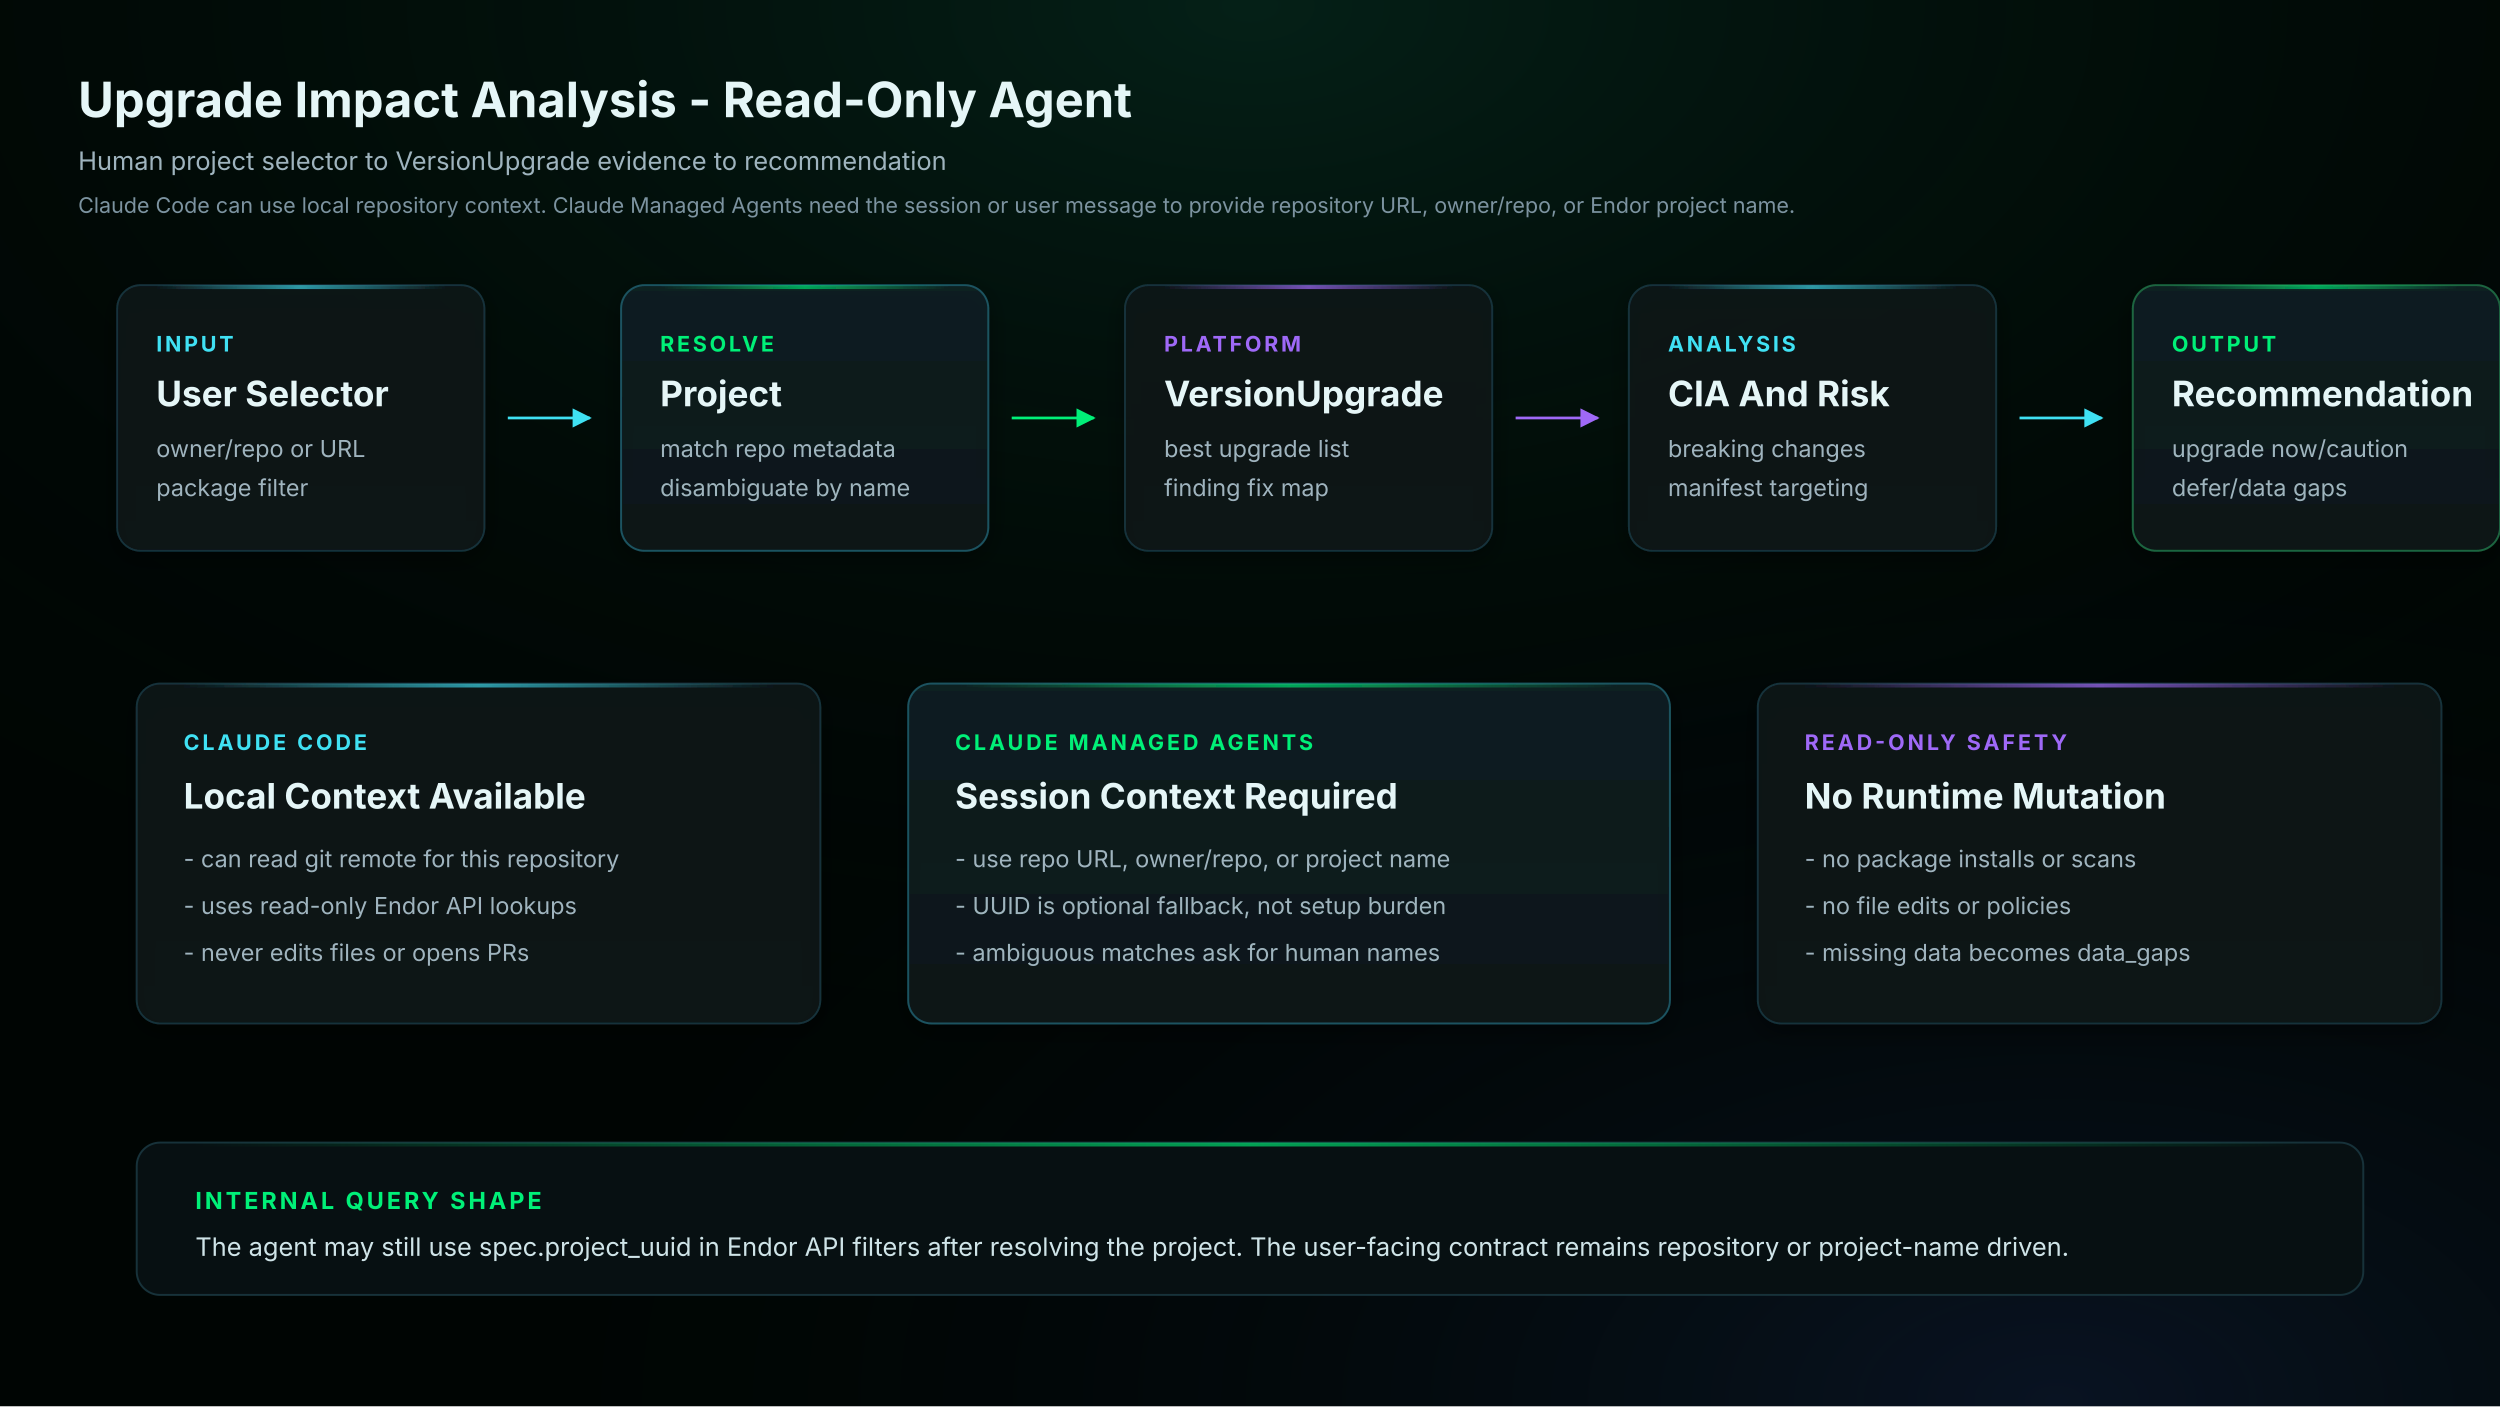
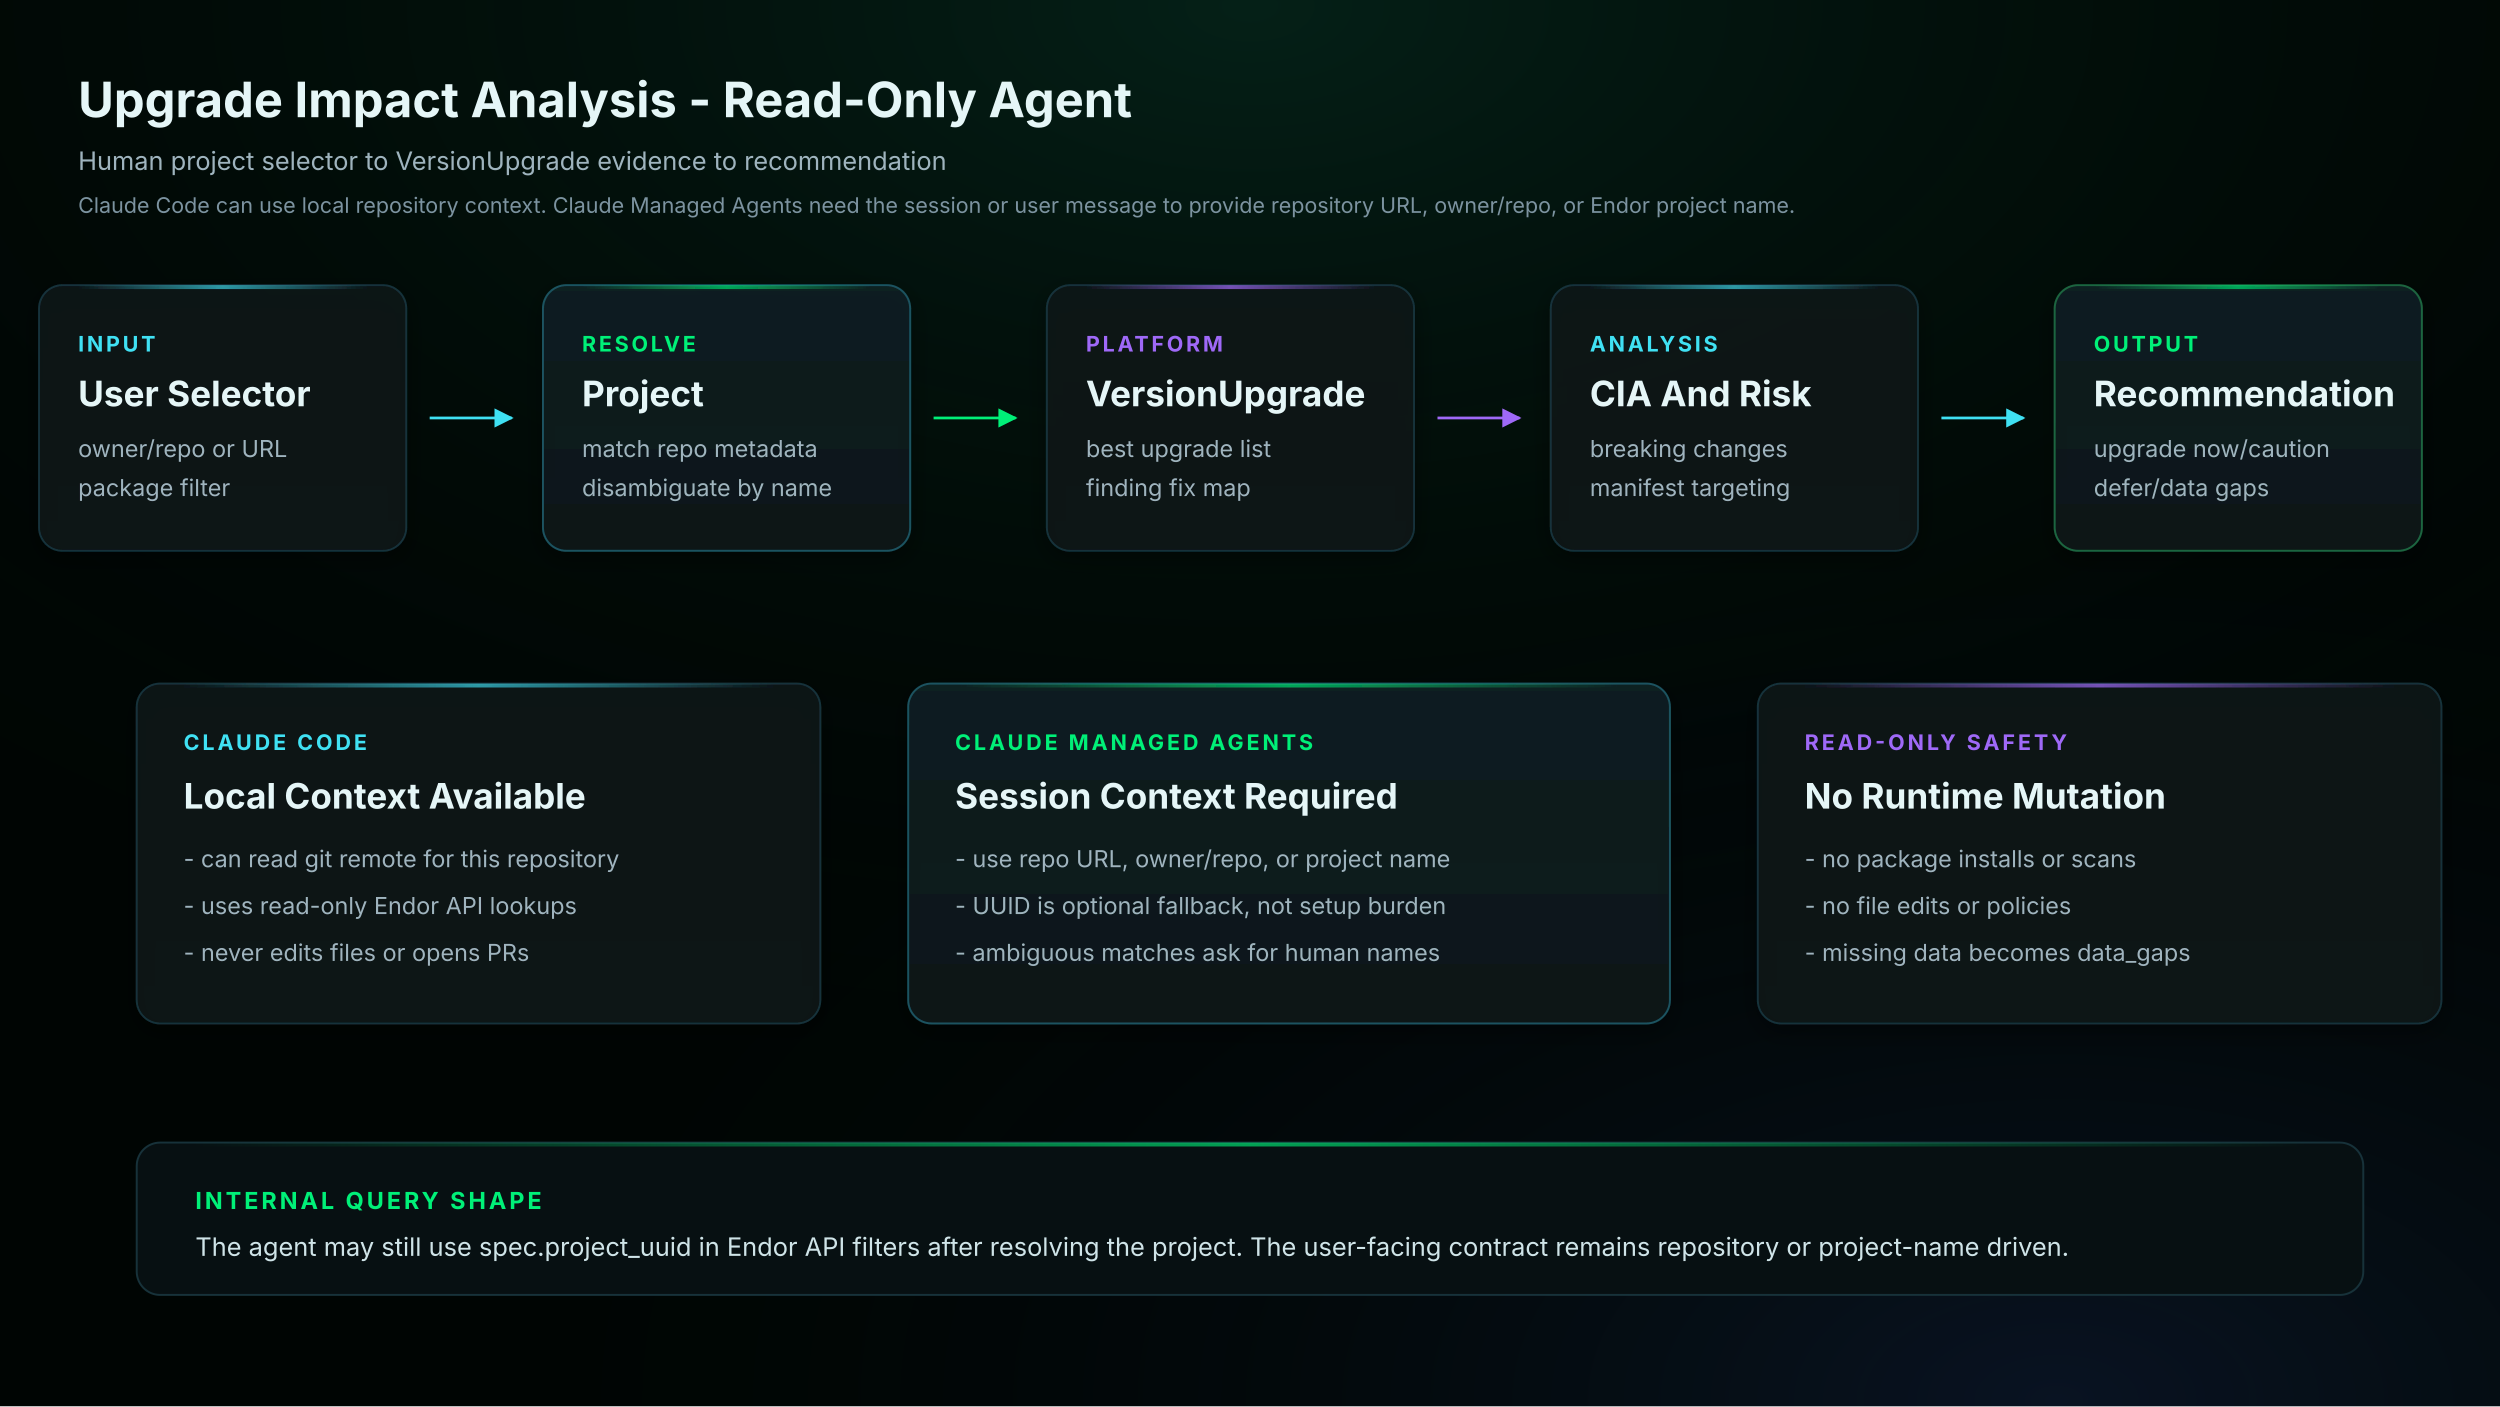
<svg xmlns="http://www.w3.org/2000/svg" viewBox="0 0 1280 720" font-family="-apple-system, BlinkMacSystemFont, 'Segoe UI', Inter, Geist, sans-serif">
  <defs>
    <radialGradient id="bgGlow" cx="50%" cy="0%" r="80%">
      <stop offset="0%" stop-color="#0a3d2c" stop-opacity="0.48" />
      <stop offset="100%" stop-color="#000503" stop-opacity="0" />
    </radialGradient>
    <radialGradient id="bgGlow2" cx="82%" cy="100%" r="65%">
      <stop offset="0%" stop-color="#1a2f5e" stop-opacity="0.34" />
      <stop offset="100%" stop-color="#000503" stop-opacity="0" />
    </radialGradient>
    <linearGradient id="cardGlass" x1="0%" y1="0%" x2="0%" y2="100%">
      <stop offset="0%" stop-color="#0d1518" stop-opacity="0.94" />
      <stop offset="100%" stop-color="#0a1112" stop-opacity="0.97" />
    </linearGradient>
    <linearGradient id="cardGlassActive" x1="0%" y1="0%" x2="0%" y2="100%">
      <stop offset="0%" stop-color="#0e2023" stop-opacity="0.96" />
      <stop offset="100%" stop-color="#091517" stop-opacity="0.98" />
    </linearGradient>
    <linearGradient id="hairline" x1="0%" y1="0%" x2="100%" y2="0%">
      <stop offset="0%" stop-color="#3fe1f3" stop-opacity="0" />
      <stop offset="50%" stop-color="#3fe1f3" stop-opacity="0.64" />
      <stop offset="100%" stop-color="#3fe1f3" stop-opacity="0" />
    </linearGradient>
    <linearGradient id="hairlineGreen" x1="0%" y1="0%" x2="100%" y2="0%">
      <stop offset="0%" stop-color="#00f078" stop-opacity="0" />
      <stop offset="50%" stop-color="#00f078" stop-opacity="0.64" />
      <stop offset="100%" stop-color="#00f078" stop-opacity="0" />
    </linearGradient>
    <linearGradient id="hairlinePurple" x1="0%" y1="0%" x2="100%" y2="0%">
      <stop offset="0%" stop-color="#9f69f7" stop-opacity="0" />
      <stop offset="50%" stop-color="#9f69f7" stop-opacity="0.70" />
      <stop offset="100%" stop-color="#9f69f7" stop-opacity="0" />
    </linearGradient>
    <filter id="cardShadow" x="-10%" y="-10%" width="120%" height="130%">
      <feGaussianBlur in="SourceAlpha" stdDeviation="6" />
      <feOffset dx="0" dy="4" />
      <feComponentTransfer>
        <feFuncA type="linear" slope="0.42" />
      </feComponentTransfer>
      <feMerge>
        <feMergeNode />
        <feMergeNode in="SourceGraphic" />
      </feMerge>
    </filter>
    <marker id="arrowCyan" viewBox="0 0 10 10" refX="9" refY="5" markerWidth="7" markerHeight="7" orient="auto-start-reverse">
      <path d="M 0 0 L 10 5 L 0 10 z" fill="#3fe1f3" />
    </marker>
    <marker id="arrowGreen" viewBox="0 0 10 10" refX="9" refY="5" markerWidth="7" markerHeight="7" orient="auto-start-reverse">
      <path d="M 0 0 L 10 5 L 0 10 z" fill="#00f078" />
    </marker>
    <marker id="arrowPurple" viewBox="0 0 10 10" refX="9" refY="5" markerWidth="7" markerHeight="7" orient="auto-start-reverse">
      <path d="M 0 0 L 10 5 L 0 10 z" fill="#9f69f7" />
    </marker>
  </defs>
  <rect width="1280" height="720" fill="#000503" />
  <rect width="1280" height="720" fill="url(#bgGlow)" />
  <rect width="1280" height="720" fill="url(#bgGlow2)" />
  <g transform="translate(40, 34)">
    <text x="0" y="26" font-size="25" font-weight="700" fill="#e5f6f7">Upgrade Impact Analysis - Read-Only Agent</text>
    <text x="0" y="53" font-size="13" fill="#9fb4be">Human project selector to VersionUpgrade evidence to recommendation</text>
    <text x="0" y="75" font-size="11" fill="#7c93a0">Claude Code can use local repository context. Claude Managed Agents need the session or user message to provide repository URL, owner/repo, or Endor project name.</text>
  </g>
-   <g transform="translate(60, 146)">
+   <g transform="translate(20, 146)">
    <g filter="url(#cardShadow)">
      <rect width="188" height="136" rx="12" fill="url(#cardGlass)" stroke="#17323a" />
      <rect x="20" y="0" width="148" height="2" fill="url(#hairline)" />
      <text x="20" y="34" font-size="11" font-weight="700" fill="#3fe1f3" letter-spacing="1.4">INPUT</text>
      <text x="20" y="62" font-size="18" font-weight="700" fill="#e5f6f7">User Selector</text>
      <text x="20" y="88" font-size="12" fill="#9fb4be">owner/repo or URL</text>
      <text x="20" y="108" font-size="12" fill="#9fb4be">package filter</text>
    </g>
    <line x1="200" y1="68" x2="242" y2="68" stroke="#3fe1f3" stroke-width="1.4" marker-end="url(#arrowCyan)" />
    <g transform="translate(258,0)" filter="url(#cardShadow)">
      <rect width="188" height="136" rx="12" fill="url(#cardGlassActive)" stroke="#1c5360" />
      <rect x="20" y="0" width="148" height="2" fill="url(#hairlineGreen)" />
      <text x="20" y="34" font-size="11" font-weight="700" fill="#00f078" letter-spacing="1.4">RESOLVE</text>
      <text x="20" y="62" font-size="18" font-weight="700" fill="#e5f6f7">Project</text>
      <text x="20" y="88" font-size="12" fill="#9fb4be">match repo metadata</text>
      <text x="20" y="108" font-size="12" fill="#9fb4be">disambiguate by name</text>
    </g>
    <line x1="458" y1="68" x2="500" y2="68" stroke="#00f078" stroke-width="1.4" marker-end="url(#arrowGreen)" />
    <g transform="translate(516,0)" filter="url(#cardShadow)">
      <rect width="188" height="136" rx="12" fill="url(#cardGlass)" stroke="#17323a" />
      <rect x="20" y="0" width="148" height="2" fill="url(#hairlinePurple)" />
      <text x="20" y="34" font-size="11" font-weight="700" fill="#9f69f7" letter-spacing="1.4">PLATFORM</text>
      <text x="20" y="62" font-size="18" font-weight="700" fill="#e5f6f7">VersionUpgrade</text>
      <text x="20" y="88" font-size="12" fill="#9fb4be">best upgrade list</text>
      <text x="20" y="108" font-size="12" fill="#9fb4be">finding fix map</text>
    </g>
    <line x1="716" y1="68" x2="758" y2="68" stroke="#9f69f7" stroke-width="1.4" marker-end="url(#arrowPurple)" />
    <g transform="translate(774,0)" filter="url(#cardShadow)">
      <rect width="188" height="136" rx="12" fill="url(#cardGlass)" stroke="#17323a" />
      <rect x="20" y="0" width="148" height="2" fill="url(#hairline)" />
      <text x="20" y="34" font-size="11" font-weight="700" fill="#3fe1f3" letter-spacing="1.4">ANALYSIS</text>
      <text x="20" y="62" font-size="18" font-weight="700" fill="#e5f6f7">CIA And Risk</text>
      <text x="20" y="88" font-size="12" fill="#9fb4be">breaking changes</text>
      <text x="20" y="108" font-size="12" fill="#9fb4be">manifest targeting</text>
    </g>
    <line x1="974" y1="68" x2="1016" y2="68" stroke="#3fe1f3" stroke-width="1.4" marker-end="url(#arrowCyan)" />
    <g transform="translate(1032,0)" filter="url(#cardShadow)">
      <rect width="188" height="136" rx="12" fill="url(#cardGlassActive)" stroke="#1f6540" />
      <rect x="20" y="0" width="148" height="2" fill="url(#hairlineGreen)" />
      <text x="20" y="34" font-size="11" font-weight="700" fill="#00f078" letter-spacing="1.4">OUTPUT</text>
      <text x="20" y="62" font-size="18" font-weight="700" fill="#e5f6f7">Recommendation</text>
      <text x="20" y="88" font-size="12" fill="#9fb4be">upgrade now/caution</text>
      <text x="20" y="108" font-size="12" fill="#9fb4be">defer/data gaps</text>
    </g>
  </g>
  <g transform="translate(70, 350)">
    <g filter="url(#cardShadow)">
      <rect width="350" height="174" rx="12" fill="url(#cardGlass)" stroke="#17323a" />
      <rect x="24" y="0" width="302" height="2" fill="url(#hairline)" />
      <text x="24" y="34" font-size="11" font-weight="700" fill="#3fe1f3" letter-spacing="1.5">CLAUDE CODE</text>
      <text x="24" y="64" font-size="18" font-weight="700" fill="#e5f6f7">Local Context Available</text>
      <text x="24" y="94" font-size="12" fill="#9fb4be">- can read git remote for this repository</text>
      <text x="24" y="118" font-size="12" fill="#9fb4be">- uses read-only Endor API lookups</text>
      <text x="24" y="142" font-size="12" fill="#9fb4be">- never edits files or opens PRs</text>
    </g>
    <g transform="translate(395,0)" filter="url(#cardShadow)">
      <rect width="390" height="174" rx="12" fill="url(#cardGlassActive)" stroke="#1c5360" />
      <rect x="24" y="0" width="342" height="2" fill="url(#hairlineGreen)" />
      <text x="24" y="34" font-size="11" font-weight="700" fill="#00f078" letter-spacing="1.5">CLAUDE MANAGED AGENTS</text>
      <text x="24" y="64" font-size="18" font-weight="700" fill="#e5f6f7">Session Context Required</text>
      <text x="24" y="94" font-size="12" fill="#9fb4be">- use repo URL, owner/repo, or project name</text>
      <text x="24" y="118" font-size="12" fill="#9fb4be">- UUID is optional fallback, not setup burden</text>
      <text x="24" y="142" font-size="12" fill="#9fb4be">- ambiguous matches ask for human names</text>
    </g>
    <g transform="translate(830,0)" filter="url(#cardShadow)">
      <rect width="350" height="174" rx="12" fill="url(#cardGlass)" stroke="#17323a" />
      <rect x="24" y="0" width="302" height="2" fill="url(#hairlinePurple)" />
      <text x="24" y="34" font-size="11" font-weight="700" fill="#9f69f7" letter-spacing="1.5">READ-ONLY SAFETY</text>
      <text x="24" y="64" font-size="18" font-weight="700" fill="#e5f6f7">No Runtime Mutation</text>
      <text x="24" y="94" font-size="12" fill="#9fb4be">- no package installs or scans</text>
      <text x="24" y="118" font-size="12" fill="#9fb4be">- no file edits or policies</text>
      <text x="24" y="142" font-size="12" fill="#9fb4be">- missing data becomes data_gaps</text>
    </g>
  </g>
  <g transform="translate(70, 585)">
    <rect width="1140" height="78" rx="12" fill="#071012" stroke="#17323a" />
    <rect x="30" y="0" width="1080" height="2" fill="url(#hairlineGreen)" />
    <text x="30" y="34" font-size="12" font-weight="700" fill="#00f078" letter-spacing="1.5">INTERNAL QUERY SHAPE</text>
    <text x="30" y="58" font-size="13" fill="#cfe4e8">The agent may still use spec.project_uuid in Endor API filters after resolving the project. The user-facing contract remains repository or project-name driven.</text>
  </g>
</svg>
